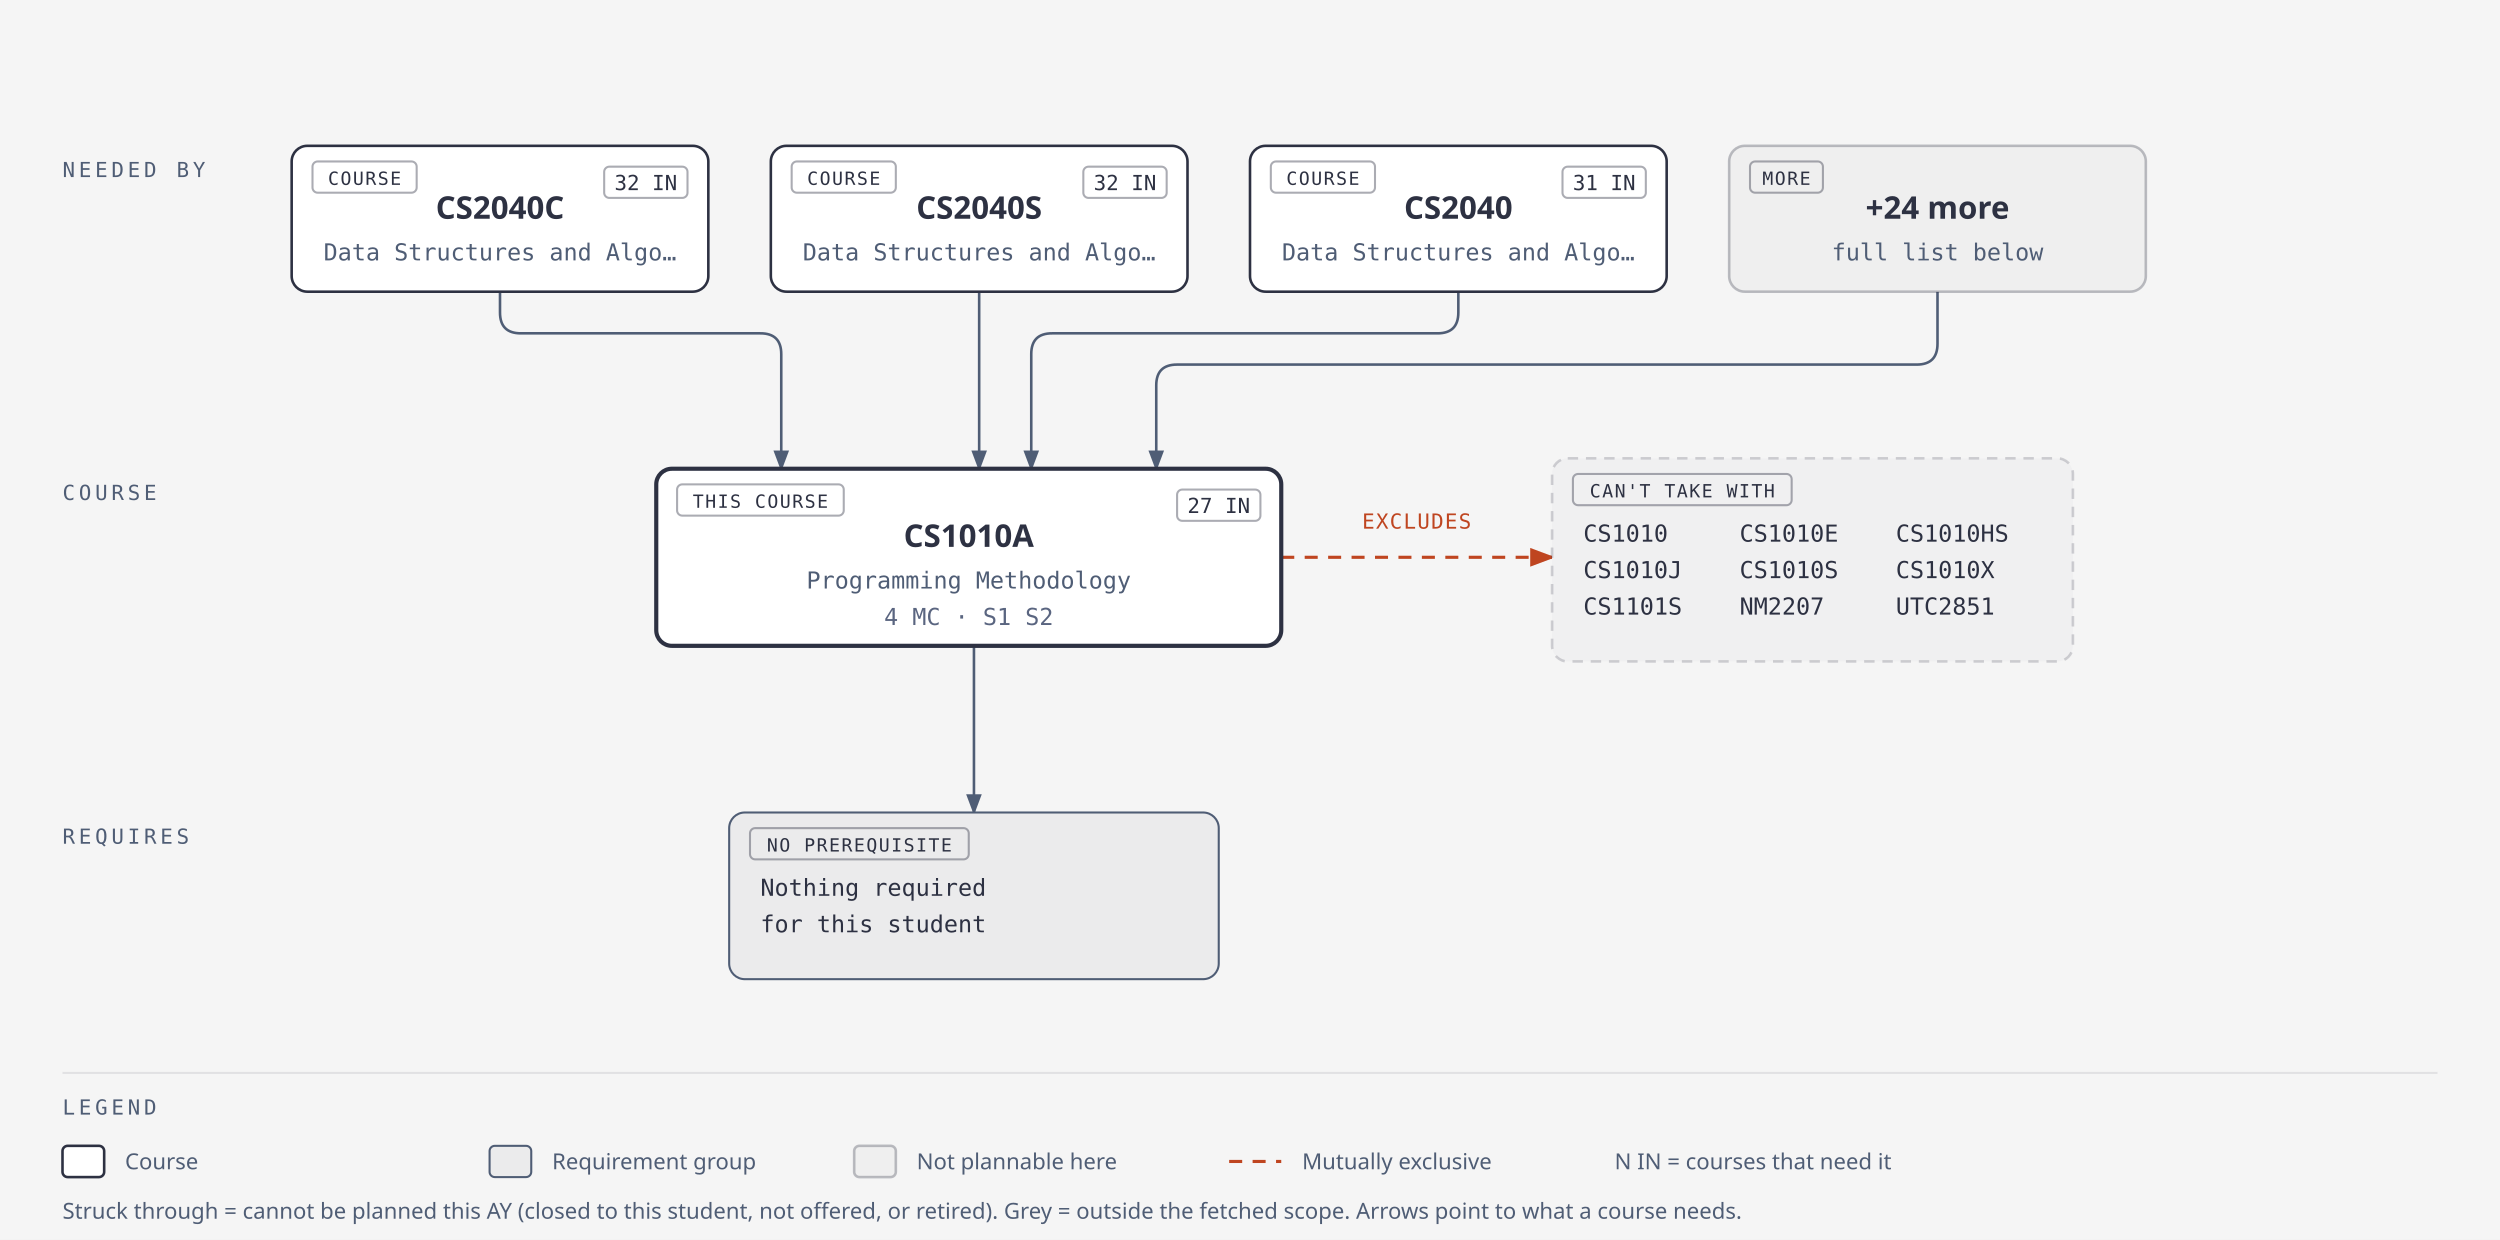
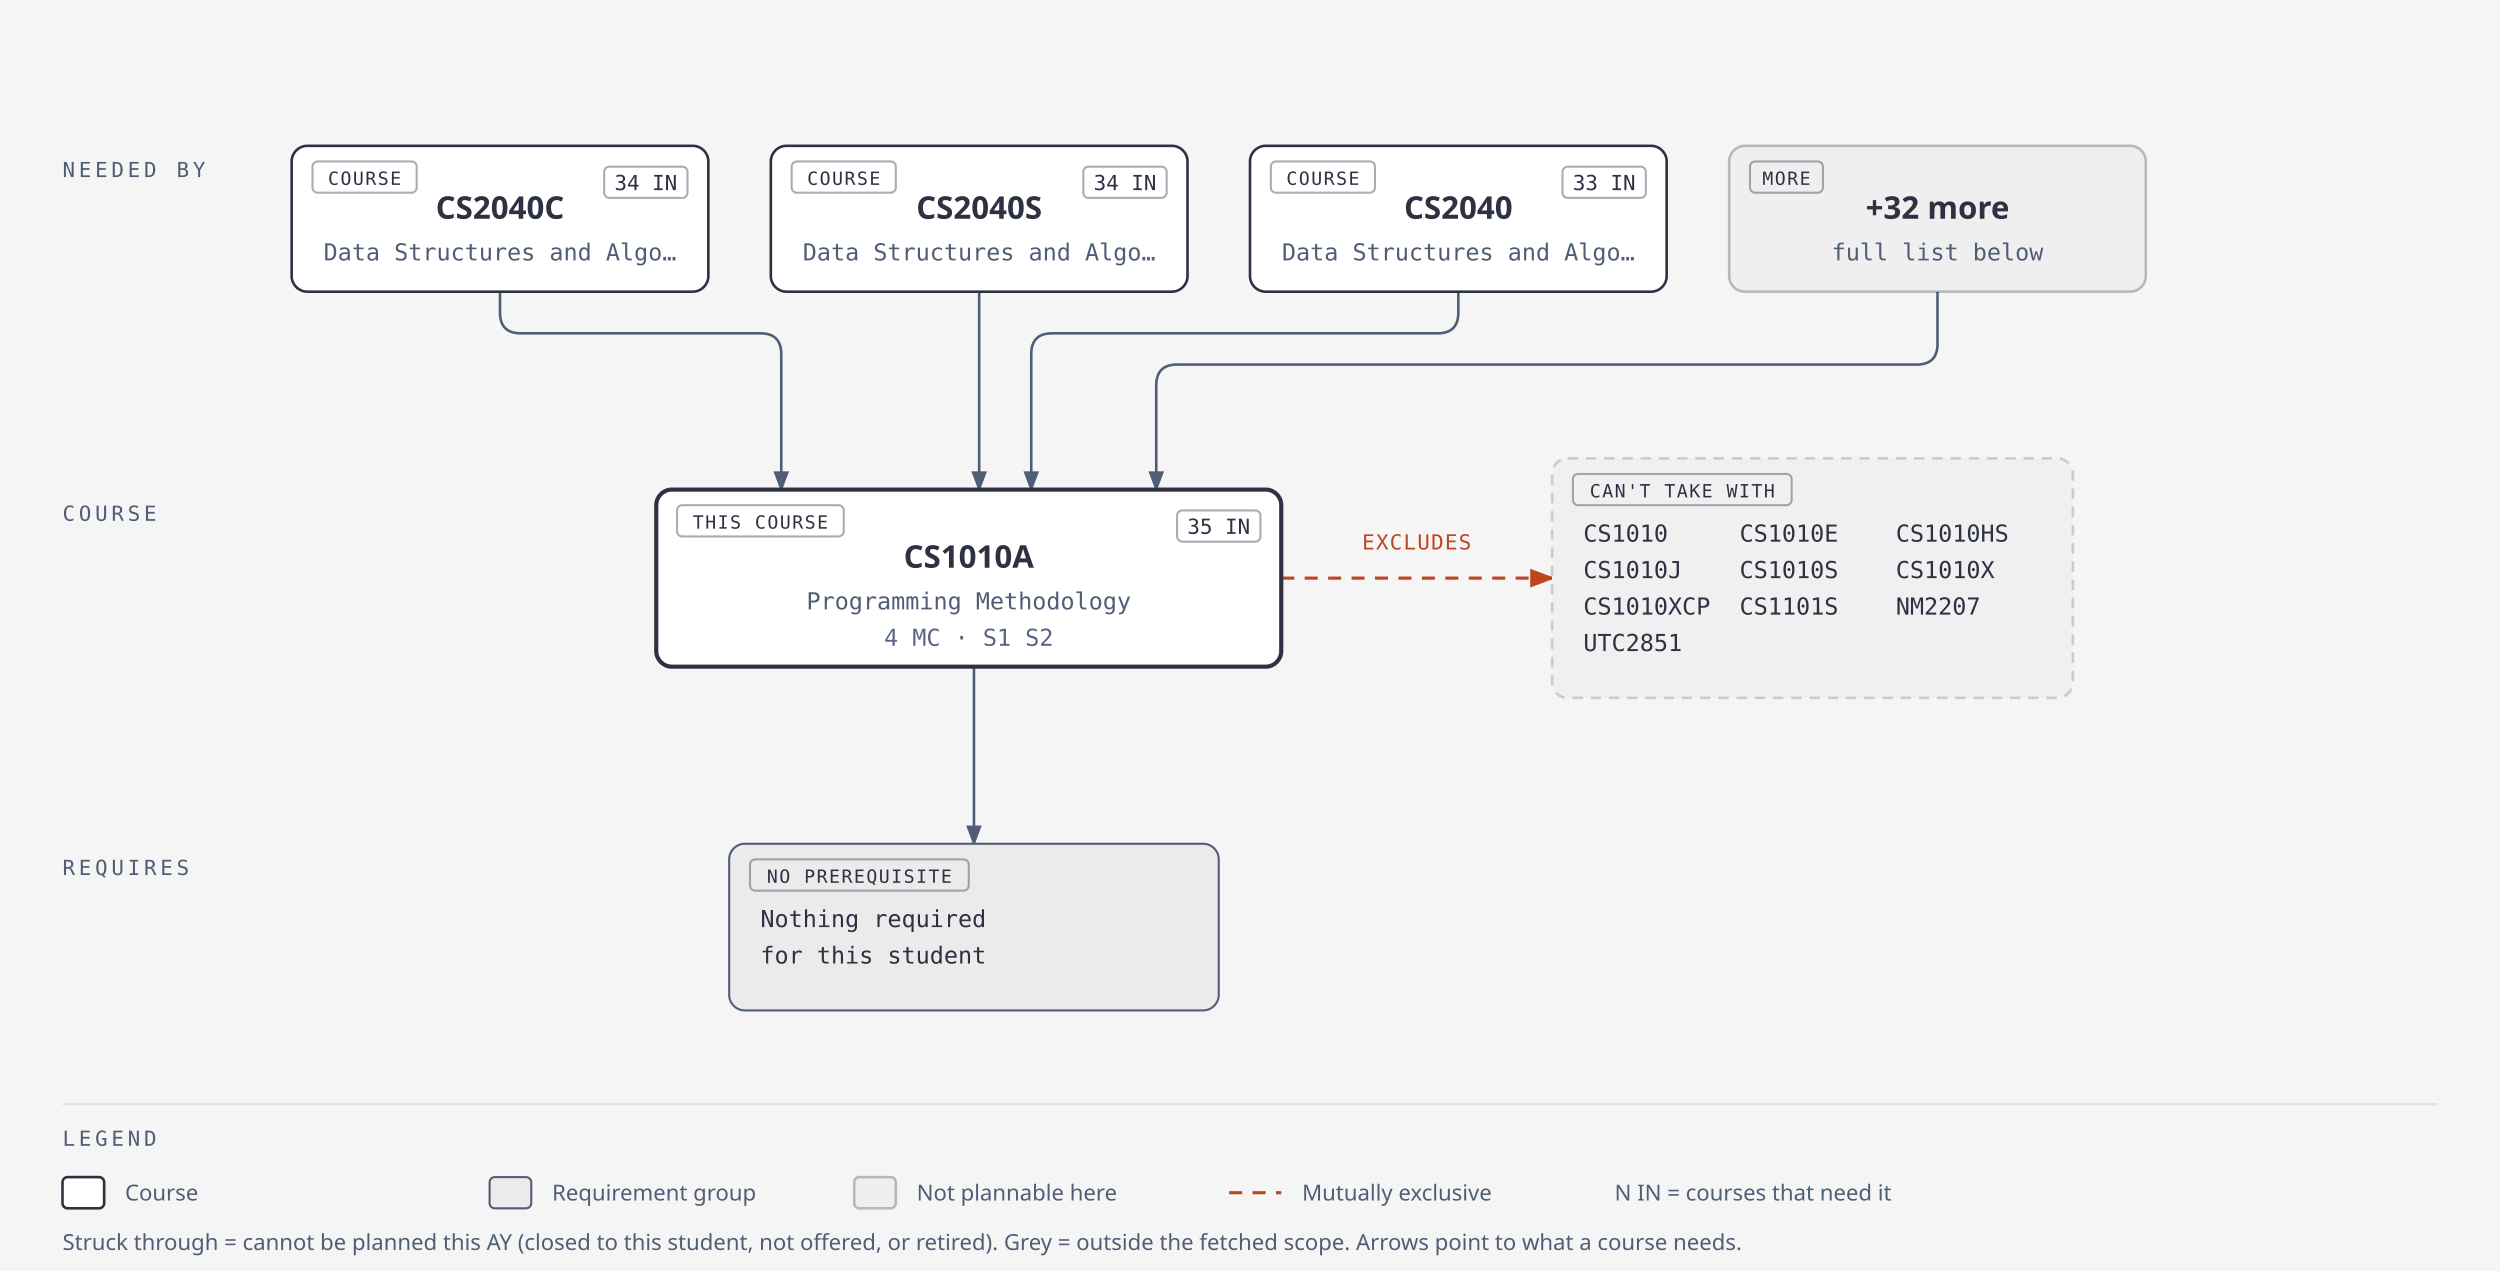
- <svg xmlns="http://www.w3.org/2000/svg" width="960" height="476" viewBox="0 0 960 476" role="img" aria-labelledby="cs1010a-title cs1010a-desc">
+ <svg xmlns="http://www.w3.org/2000/svg" width="960" height="488" viewBox="0 0 960 488" role="img" aria-labelledby="cs1010a-title cs1010a-desc">
  <defs>
    <marker id="arrow" markerWidth="8" markerHeight="6" refX="7" refY="3" orient="auto">
      <polygon points="0 0, 8 3, 0 6" fill="#4f5d75" />
    </marker>
    <marker id="arrow-accent" markerWidth="8" markerHeight="6" refX="7" refY="3" orient="auto">
      <polygon points="0 0, 8 3, 0 6" fill="#bf4520" />
    </marker>
  </defs>
  <rect width="100%" height="100%" fill="#f5f5f5" />
  <text x="24" y="68" fill="#4f5d75" font-size="8" font-family="'Geist Mono', ui-monospace, monospace" letter-spacing="0.18em">NEEDED BY</text>
-   <text x="24" y="192" fill="#4f5d75" font-size="8" font-family="'Geist Mono', ui-monospace, monospace" letter-spacing="0.18em">COURSE</text>
-   <text x="24" y="324" fill="#4f5d75" font-size="8" font-family="'Geist Mono', ui-monospace, monospace" letter-spacing="0.18em">REQUIRES</text>
-   <path d="M 192,112 V 120 Q 192,128 200,128 H 292 Q 300,128 300,136 V 180" fill="none" stroke="#4f5d75" stroke-width="1" marker-end="url(#arrow)" />
-   <path d="M 376,112 V 180" fill="none" stroke="#4f5d75" stroke-width="1" marker-end="url(#arrow)" />
-   <path d="M 560,112 V 120 Q 560,128 552,128 H 404 Q 396,128 396,136 V 180" fill="none" stroke="#4f5d75" stroke-width="1" marker-end="url(#arrow)" />
-   <path d="M 744,112 V 132 Q 744,140 736,140 H 452 Q 444,140 444,148 V 180" fill="none" stroke="#4f5d75" stroke-width="1" marker-end="url(#arrow)" />
-   <path d="M 374,248 V 312" fill="none" stroke="#4f5d75" stroke-width="1" marker-end="url(#arrow)" />
-   <line x1="492" y1="214" x2="596" y2="214" stroke="#bf4520" stroke-width="1.2" stroke-dasharray="5,4" marker-end="url(#arrow-accent)" />
-   <rect x="518" y="194" width="52" height="12" rx="2" fill="#f5f5f5" />
-   <text x="544" y="203" fill="#bf4520" font-size="8" font-family="'Geist Mono', ui-monospace, monospace" text-anchor="middle" letter-spacing="0.06em">EXCLUDES</text>
+   <text x="24" y="200" fill="#4f5d75" font-size="8" font-family="'Geist Mono', ui-monospace, monospace" letter-spacing="0.18em">COURSE</text>
+   <text x="24" y="336" fill="#4f5d75" font-size="8" font-family="'Geist Mono', ui-monospace, monospace" letter-spacing="0.18em">REQUIRES</text>
+   <path d="M 192,112 V 120 Q 192,128 200,128 H 292 Q 300,128 300,136 V 188" fill="none" stroke="#4f5d75" stroke-width="1" marker-end="url(#arrow)" />
+   <path d="M 376,112 V 188" fill="none" stroke="#4f5d75" stroke-width="1" marker-end="url(#arrow)" />
+   <path d="M 560,112 V 120 Q 560,128 552,128 H 404 Q 396,128 396,136 V 188" fill="none" stroke="#4f5d75" stroke-width="1" marker-end="url(#arrow)" />
+   <path d="M 744,112 V 132 Q 744,140 736,140 H 452 Q 444,140 444,148 V 188" fill="none" stroke="#4f5d75" stroke-width="1" marker-end="url(#arrow)" />
+   <path d="M 374,256 V 324" fill="none" stroke="#4f5d75" stroke-width="1" marker-end="url(#arrow)" />
+   <line x1="492" y1="222" x2="596" y2="222" stroke="#bf4520" stroke-width="1.2" stroke-dasharray="5,4" marker-end="url(#arrow-accent)" />
+   <rect x="518" y="202" width="52" height="12" rx="2" fill="#f5f5f5" />
+   <text x="544" y="211" fill="#bf4520" font-size="8" font-family="'Geist Mono', ui-monospace, monospace" text-anchor="middle" letter-spacing="0.06em">EXCLUDES</text>
  <rect x="112" y="56" width="160" height="56" rx="6" fill="#f5f5f5" />
  <rect x="112" y="56" width="160" height="56" rx="6" fill="#ffffff" stroke="#2d3142" stroke-width="1" />
  <rect x="120" y="62" width="40" height="12" rx="2" fill="transparent" stroke="rgba(45,49,66,0.40)" stroke-width="0.8" />
  <text x="140" y="71" fill="#2d3142" font-size="7" font-family="'Geist Mono', ui-monospace, monospace" text-anchor="middle" letter-spacing="0.08em">COURSE</text>
  <rect x="232" y="64" width="32" height="12" rx="2" fill="transparent" stroke="rgba(45,49,66,0.40)" stroke-width="0.8" />
-   <text x="248" y="73" fill="#2d3142" font-size="8" font-family="'Geist Mono', ui-monospace, monospace" text-anchor="middle">32 IN</text>
+   <text x="248" y="73" fill="#2d3142" font-size="8" font-family="'Geist Mono', ui-monospace, monospace" text-anchor="middle">34 IN</text>
  <text x="192" y="84" fill="#2d3142" font-size="12" font-weight="600" font-family="'Geist', system-ui, sans-serif" text-anchor="middle">CS2040C</text>
  <text x="192" y="100" fill="#4f5d75" font-size="9" font-family="'Geist Mono', ui-monospace, monospace" text-anchor="middle">Data Structures and Algo…</text>
  <rect x="296" y="56" width="160" height="56" rx="6" fill="#f5f5f5" />
  <rect x="296" y="56" width="160" height="56" rx="6" fill="#ffffff" stroke="#2d3142" stroke-width="1" />
  <rect x="304" y="62" width="40" height="12" rx="2" fill="transparent" stroke="rgba(45,49,66,0.40)" stroke-width="0.8" />
  <text x="324" y="71" fill="#2d3142" font-size="7" font-family="'Geist Mono', ui-monospace, monospace" text-anchor="middle" letter-spacing="0.08em">COURSE</text>
  <rect x="416" y="64" width="32" height="12" rx="2" fill="transparent" stroke="rgba(45,49,66,0.40)" stroke-width="0.8" />
-   <text x="432" y="73" fill="#2d3142" font-size="8" font-family="'Geist Mono', ui-monospace, monospace" text-anchor="middle">32 IN</text>
+   <text x="432" y="73" fill="#2d3142" font-size="8" font-family="'Geist Mono', ui-monospace, monospace" text-anchor="middle">34 IN</text>
  <text x="376" y="84" fill="#2d3142" font-size="12" font-weight="600" font-family="'Geist', system-ui, sans-serif" text-anchor="middle">CS2040S</text>
  <text x="376" y="100" fill="#4f5d75" font-size="9" font-family="'Geist Mono', ui-monospace, monospace" text-anchor="middle">Data Structures and Algo…</text>
  <rect x="480" y="56" width="160" height="56" rx="6" fill="#f5f5f5" />
  <rect x="480" y="56" width="160" height="56" rx="6" fill="#ffffff" stroke="#2d3142" stroke-width="1" />
  <rect x="488" y="62" width="40" height="12" rx="2" fill="transparent" stroke="rgba(45,49,66,0.40)" stroke-width="0.8" />
  <text x="508" y="71" fill="#2d3142" font-size="7" font-family="'Geist Mono', ui-monospace, monospace" text-anchor="middle" letter-spacing="0.08em">COURSE</text>
  <rect x="600" y="64" width="32" height="12" rx="2" fill="transparent" stroke="rgba(45,49,66,0.40)" stroke-width="0.8" />
-   <text x="616" y="73" fill="#2d3142" font-size="8" font-family="'Geist Mono', ui-monospace, monospace" text-anchor="middle">31 IN</text>
+   <text x="616" y="73" fill="#2d3142" font-size="8" font-family="'Geist Mono', ui-monospace, monospace" text-anchor="middle">33 IN</text>
  <text x="560" y="84" fill="#2d3142" font-size="12" font-weight="600" font-family="'Geist', system-ui, sans-serif" text-anchor="middle">CS2040</text>
  <text x="560" y="100" fill="#4f5d75" font-size="9" font-family="'Geist Mono', ui-monospace, monospace" text-anchor="middle">Data Structures and Algo…</text>
  <rect x="664" y="56" width="160" height="56" rx="6" fill="#f5f5f5" />
  <rect x="664" y="56" width="160" height="56" rx="6" fill="rgba(45,49,66,0.03)" stroke="rgba(45,49,66,0.30)" stroke-width="1" />
  <rect x="672" y="62" width="28" height="12" rx="2" fill="transparent" stroke="rgba(45,49,66,0.40)" stroke-width="0.8" />
  <text x="686" y="71" fill="#2d3142" font-size="7" font-family="'Geist Mono', ui-monospace, monospace" text-anchor="middle" letter-spacing="0.08em">MORE</text>
-   <text x="744" y="84" fill="#2d3142" font-size="12" font-weight="600" font-family="'Geist', system-ui, sans-serif" text-anchor="middle">+24 more</text>
+   <text x="744" y="84" fill="#2d3142" font-size="12" font-weight="600" font-family="'Geist', system-ui, sans-serif" text-anchor="middle">+32 more</text>
  <text x="744" y="100" fill="#4f5d75" font-size="9" font-family="'Geist Mono', ui-monospace, monospace" text-anchor="middle">full list below</text>
-   <rect x="252" y="180" width="240" height="68" rx="6" fill="#f5f5f5" />
-   <rect x="252" y="180" width="240" height="68" rx="6" fill="#ffffff" stroke="#2d3142" stroke-width="1.6" />
-   <rect x="260" y="186" width="64" height="12" rx="2" fill="transparent" stroke="rgba(45,49,66,0.40)" stroke-width="0.8" />
-   <text x="292" y="195" fill="#2d3142" font-size="7" font-family="'Geist Mono', ui-monospace, monospace" text-anchor="middle" letter-spacing="0.08em">THIS COURSE</text>
-   <rect x="452" y="188" width="32" height="12" rx="2" fill="transparent" stroke="rgba(45,49,66,0.40)" stroke-width="0.8" />
-   <text x="468" y="197" fill="#2d3142" font-size="8" font-family="'Geist Mono', ui-monospace, monospace" text-anchor="middle">27 IN</text>
-   <text x="372" y="210" fill="#2d3142" font-size="12" font-weight="600" font-family="'Geist', system-ui, sans-serif" text-anchor="middle">CS1010A</text>
-   <text x="372" y="226" fill="#4f5d75" font-size="9" font-family="'Geist Mono', ui-monospace, monospace" text-anchor="middle">Programming Methodology</text>
-   <text x="372" y="240" fill="#5a6580" font-size="9" font-family="'Geist Mono', ui-monospace, monospace" text-anchor="middle">4 MC · S1 S2</text>
-   <rect x="596" y="176" width="200" height="78" rx="6" fill="#f5f5f5" />
-   <rect x="596" y="176" width="200" height="78" rx="6" fill="rgba(45,49,66,0.02)" stroke="rgba(45,49,66,0.20)" stroke-width="1" stroke-dasharray="4,3" />
+   <rect x="252" y="188" width="240" height="68" rx="6" fill="#f5f5f5" />
+   <rect x="252" y="188" width="240" height="68" rx="6" fill="#ffffff" stroke="#2d3142" stroke-width="1.6" />
+   <rect x="260" y="194" width="64" height="12" rx="2" fill="transparent" stroke="rgba(45,49,66,0.40)" stroke-width="0.8" />
+   <text x="292" y="203" fill="#2d3142" font-size="7" font-family="'Geist Mono', ui-monospace, monospace" text-anchor="middle" letter-spacing="0.08em">THIS COURSE</text>
+   <rect x="452" y="196" width="32" height="12" rx="2" fill="transparent" stroke="rgba(45,49,66,0.40)" stroke-width="0.8" />
+   <text x="468" y="205" fill="#2d3142" font-size="8" font-family="'Geist Mono', ui-monospace, monospace" text-anchor="middle">35 IN</text>
+   <text x="372" y="218" fill="#2d3142" font-size="12" font-weight="600" font-family="'Geist', system-ui, sans-serif" text-anchor="middle">CS1010A</text>
+   <text x="372" y="234" fill="#4f5d75" font-size="9" font-family="'Geist Mono', ui-monospace, monospace" text-anchor="middle">Programming Methodology</text>
+   <text x="372" y="248" fill="#5a6580" font-size="9" font-family="'Geist Mono', ui-monospace, monospace" text-anchor="middle">4 MC · S1 S2</text>
+   <rect x="596" y="176" width="200" height="92" rx="6" fill="#f5f5f5" />
+   <rect x="596" y="176" width="200" height="92" rx="6" fill="rgba(45,49,66,0.02)" stroke="rgba(45,49,66,0.20)" stroke-width="1" stroke-dasharray="4,3" />
  <rect x="604" y="182" width="84" height="12" rx="2" fill="transparent" stroke="rgba(45,49,66,0.40)" stroke-width="0.8" />
  <text x="646" y="191" fill="#2d3142" font-size="7" font-family="'Geist Mono', ui-monospace, monospace" text-anchor="middle" letter-spacing="0.08em">CAN'T TAKE WITH</text>
  <text x="608" y="208" fill="#2d3142" font-size="9" font-family="'Geist Mono', ui-monospace, monospace">CS1010</text>
  <text x="668" y="208" fill="#2d3142" font-size="9" font-family="'Geist Mono', ui-monospace, monospace">CS1010E</text>
  <text x="728" y="208" fill="#2d3142" font-size="9" font-family="'Geist Mono', ui-monospace, monospace">CS1010HS</text>
  <text x="608" y="222" fill="#2d3142" font-size="9" font-family="'Geist Mono', ui-monospace, monospace">CS1010J</text>
  <text x="668" y="222" fill="#2d3142" font-size="9" font-family="'Geist Mono', ui-monospace, monospace">CS1010S</text>
  <text x="728" y="222" fill="#2d3142" font-size="9" font-family="'Geist Mono', ui-monospace, monospace">CS1010X</text>
-   <text x="608" y="236" fill="#2d3142" font-size="9" font-family="'Geist Mono', ui-monospace, monospace">CS1101S</text>
-   <text x="668" y="236" fill="#2d3142" font-size="9" font-family="'Geist Mono', ui-monospace, monospace">NM2207</text>
-   <text x="728" y="236" fill="#2d3142" font-size="9" font-family="'Geist Mono', ui-monospace, monospace">UTC2851</text>
-   <rect x="280" y="312" width="188" height="64" rx="6" fill="#f5f5f5" />
-   <rect x="280" y="312" width="188" height="64" rx="6" fill="rgba(45,49,66,0.05)" stroke="#4f5d75" stroke-width="0.8" />
-   <rect x="288" y="318" width="84" height="12" rx="2" fill="transparent" stroke="rgba(45,49,66,0.40)" stroke-width="0.8" />
-   <text x="330" y="327" fill="#2d3142" font-size="7" font-family="'Geist Mono', ui-monospace, monospace" text-anchor="middle" letter-spacing="0.08em">NO PREREQUISITE</text>
-   <text x="292" y="344" fill="#2d3142" font-size="9" font-family="'Geist Mono', ui-monospace, monospace">Nothing required</text>
-   <text x="292" y="358" fill="#2d3142" font-size="9" font-family="'Geist Mono', ui-monospace, monospace">for this student</text>
-   <line x1="24" y1="412" x2="936" y2="412" stroke="rgba(45,49,66,0.10)" stroke-width="0.8" />
-   <text x="24" y="428" fill="#4f5d75" font-size="8" font-family="'Geist Mono', ui-monospace, monospace" letter-spacing="0.18em">LEGEND</text>
-   <rect x="24" y="440" width="16" height="12" rx="2" fill="#ffffff" stroke="#2d3142" stroke-width="1" />
-   <text x="48" y="449" fill="#4f5d75" font-size="8.5" font-family="'Geist', system-ui, sans-serif">Course</text>
-   <rect x="188" y="440" width="16" height="12" rx="2" fill="rgba(45,49,66,0.05)" stroke="#4f5d75" stroke-width="0.8" />
-   <text x="212" y="449" fill="#4f5d75" font-size="8.5" font-family="'Geist', system-ui, sans-serif">Requirement group</text>
-   <rect x="328" y="440" width="16" height="12" rx="2" fill="rgba(45,49,66,0.03)" stroke="rgba(45,49,66,0.30)" stroke-width="1" />
-   <text x="352" y="449" fill="#4f5d75" font-size="8.5" font-family="'Geist', system-ui, sans-serif">Not plannable here</text>
-   <line x1="472" y1="446" x2="492" y2="446" stroke="#bf4520" stroke-width="1.2" stroke-dasharray="5,4" />
-   <text x="500" y="449" fill="#4f5d75" font-size="8.5" font-family="'Geist', system-ui, sans-serif">Mutually exclusive</text>
-   <text x="620" y="449" fill="#4f5d75" font-size="8.5" font-family="'Geist', system-ui, sans-serif">N IN = courses that need it</text>
-   <text x="24" y="468" fill="#4f5d75" font-size="8.5" font-family="'Geist', system-ui, sans-serif">Struck through = cannot be planned this AY (closed to this student, not offered, or retired). Grey = outside the fetched scope. Arrows point to what a course needs.</text>
+   <text x="608" y="236" fill="#2d3142" font-size="9" font-family="'Geist Mono', ui-monospace, monospace">CS1010XCP</text>
+   <text x="668" y="236" fill="#2d3142" font-size="9" font-family="'Geist Mono', ui-monospace, monospace">CS1101S</text>
+   <text x="728" y="236" fill="#2d3142" font-size="9" font-family="'Geist Mono', ui-monospace, monospace">NM2207</text>
+   <text x="608" y="250" fill="#2d3142" font-size="9" font-family="'Geist Mono', ui-monospace, monospace">UTC2851</text>
+   <rect x="280" y="324" width="188" height="64" rx="6" fill="#f5f5f5" />
+   <rect x="280" y="324" width="188" height="64" rx="6" fill="rgba(45,49,66,0.05)" stroke="#4f5d75" stroke-width="0.8" />
+   <rect x="288" y="330" width="84" height="12" rx="2" fill="transparent" stroke="rgba(45,49,66,0.40)" stroke-width="0.8" />
+   <text x="330" y="339" fill="#2d3142" font-size="7" font-family="'Geist Mono', ui-monospace, monospace" text-anchor="middle" letter-spacing="0.08em">NO PREREQUISITE</text>
+   <text x="292" y="356" fill="#2d3142" font-size="9" font-family="'Geist Mono', ui-monospace, monospace">Nothing required</text>
+   <text x="292" y="370" fill="#2d3142" font-size="9" font-family="'Geist Mono', ui-monospace, monospace">for this student</text>
+   <line x1="24" y1="424" x2="936" y2="424" stroke="rgba(45,49,66,0.10)" stroke-width="0.8" />
+   <text x="24" y="440" fill="#4f5d75" font-size="8" font-family="'Geist Mono', ui-monospace, monospace" letter-spacing="0.18em">LEGEND</text>
+   <rect x="24" y="452" width="16" height="12" rx="2" fill="#ffffff" stroke="#2d3142" stroke-width="1" />
+   <text x="48" y="461" fill="#4f5d75" font-size="8.5" font-family="'Geist', system-ui, sans-serif">Course</text>
+   <rect x="188" y="452" width="16" height="12" rx="2" fill="rgba(45,49,66,0.05)" stroke="#4f5d75" stroke-width="0.8" />
+   <text x="212" y="461" fill="#4f5d75" font-size="8.5" font-family="'Geist', system-ui, sans-serif">Requirement group</text>
+   <rect x="328" y="452" width="16" height="12" rx="2" fill="rgba(45,49,66,0.03)" stroke="rgba(45,49,66,0.30)" stroke-width="1" />
+   <text x="352" y="461" fill="#4f5d75" font-size="8.5" font-family="'Geist', system-ui, sans-serif">Not plannable here</text>
+   <line x1="472" y1="458" x2="492" y2="458" stroke="#bf4520" stroke-width="1.2" stroke-dasharray="5,4" />
+   <text x="500" y="461" fill="#4f5d75" font-size="8.5" font-family="'Geist', system-ui, sans-serif">Mutually exclusive</text>
+   <text x="620" y="461" fill="#4f5d75" font-size="8.5" font-family="'Geist', system-ui, sans-serif">N IN = courses that need it</text>
+   <text x="24" y="480" fill="#4f5d75" font-size="8.5" font-family="'Geist', system-ui, sans-serif">Struck through = cannot be planned this AY (closed to this student, not offered, or retired). Grey = outside the fetched scope. Arrows point to what a course needs.</text>
</svg>
